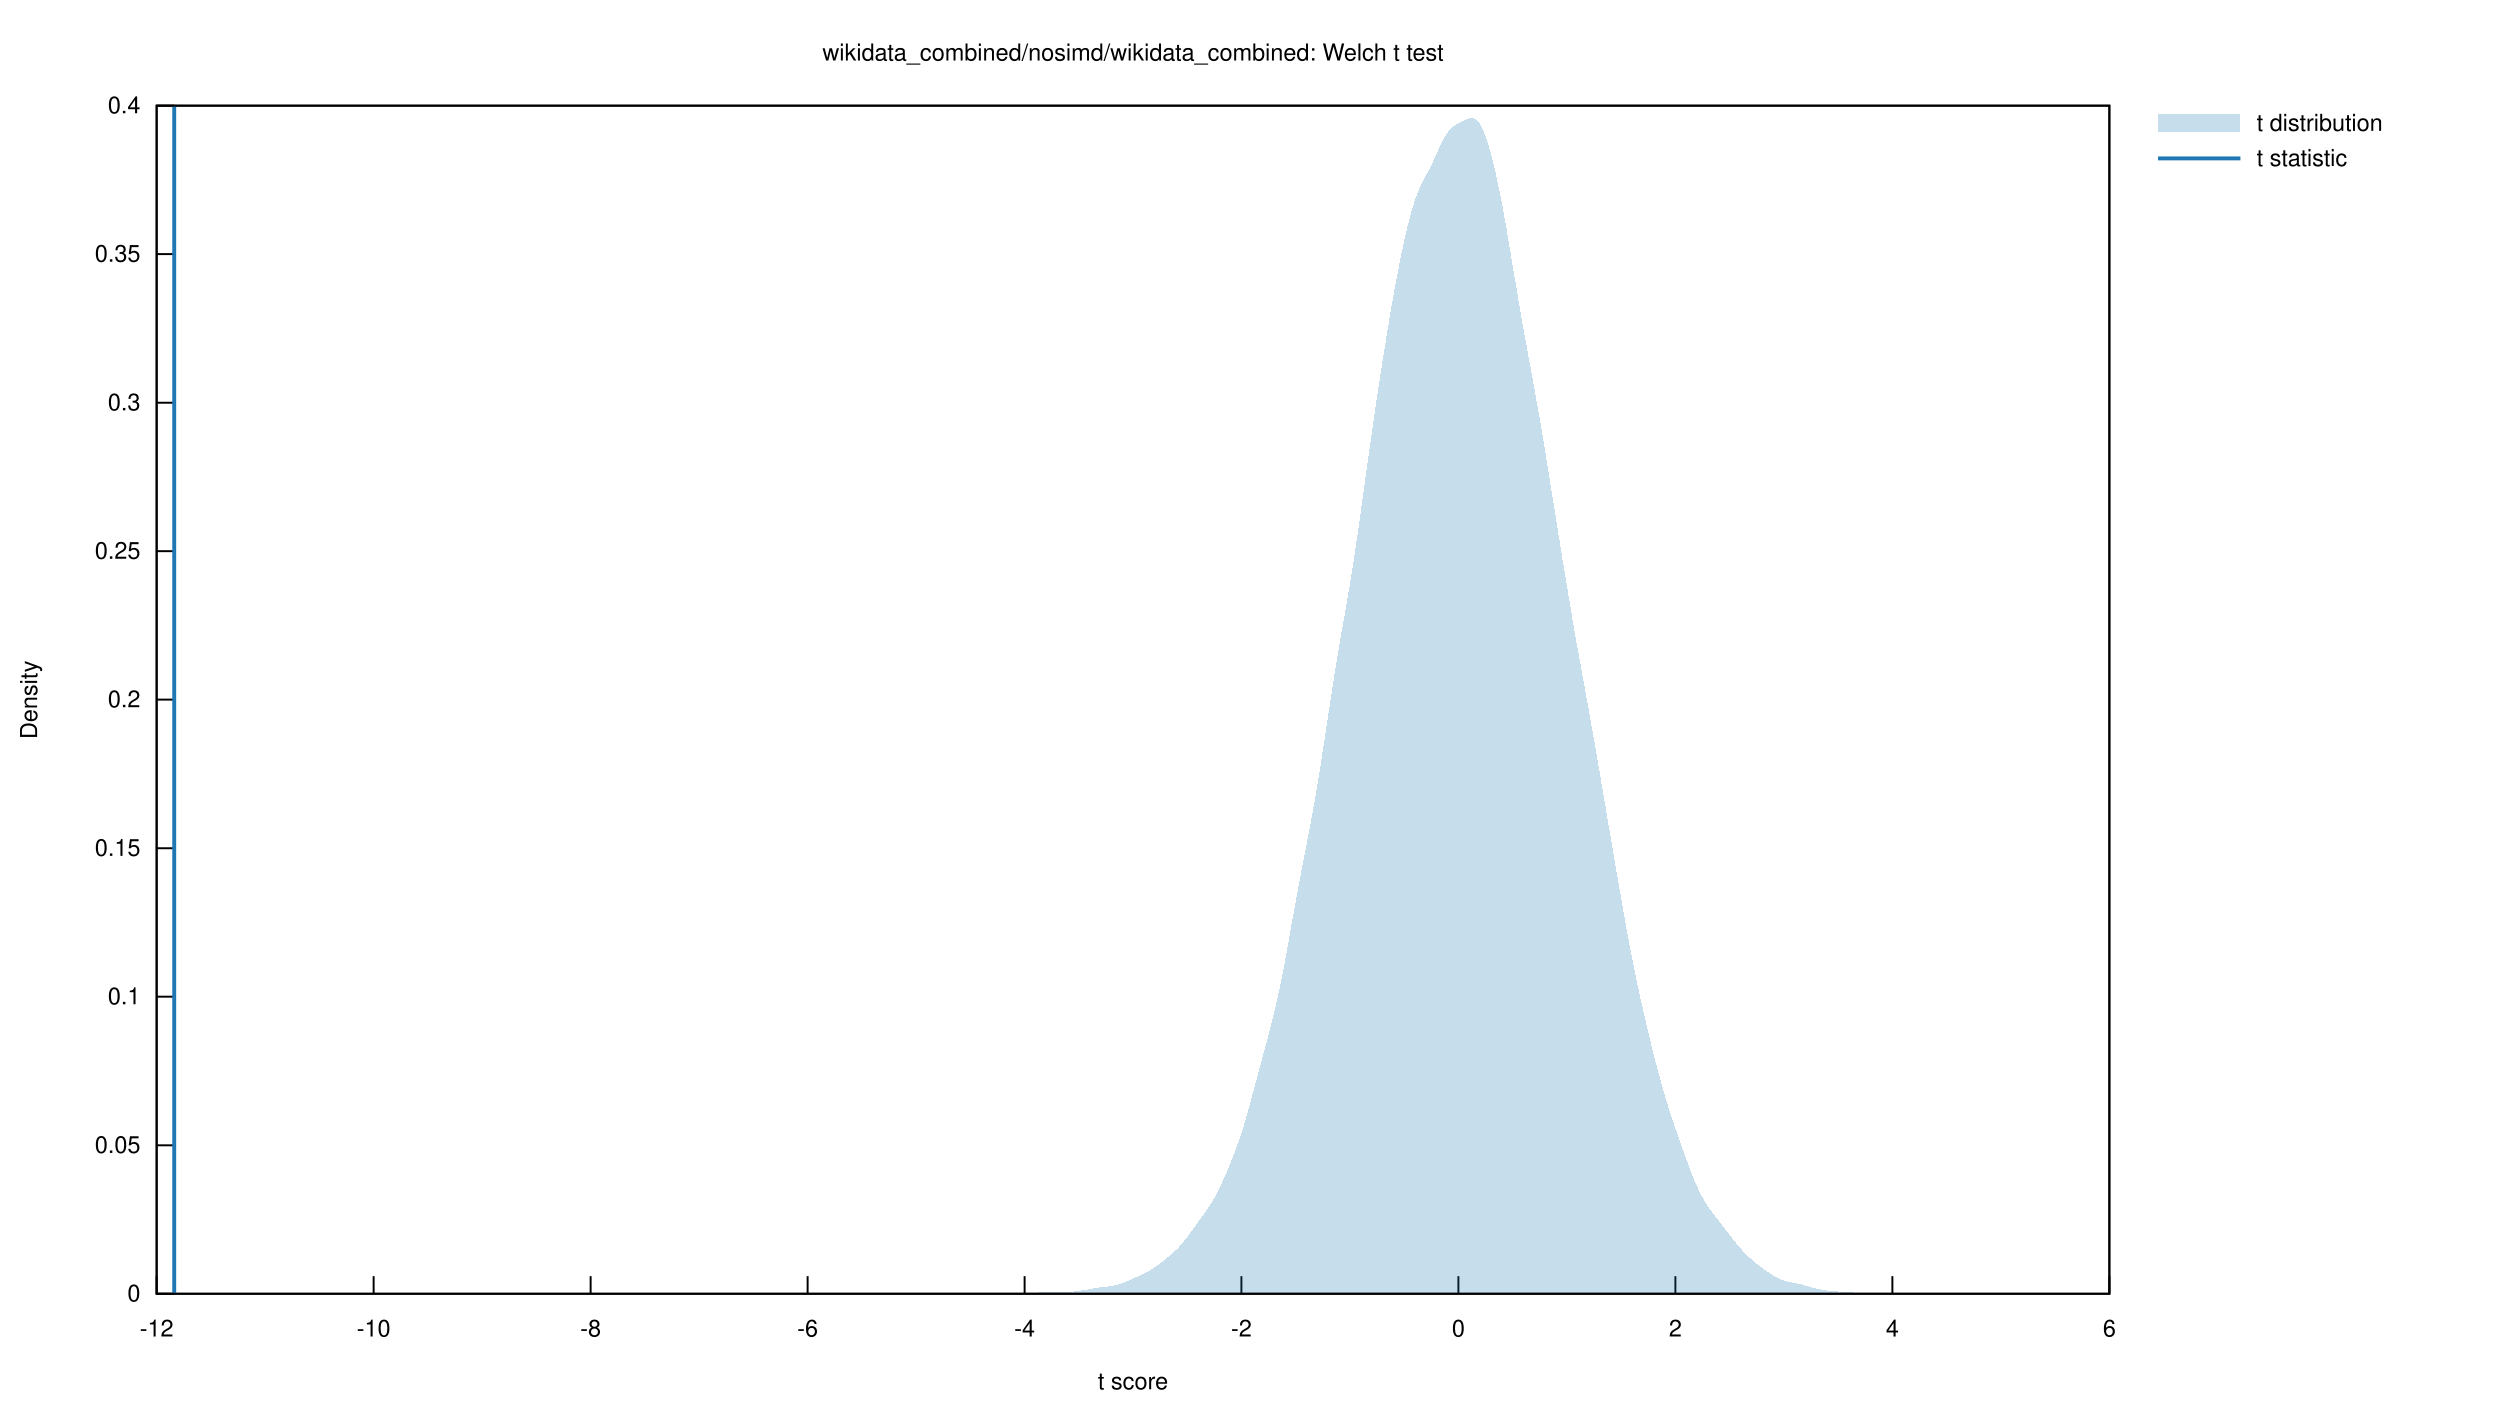
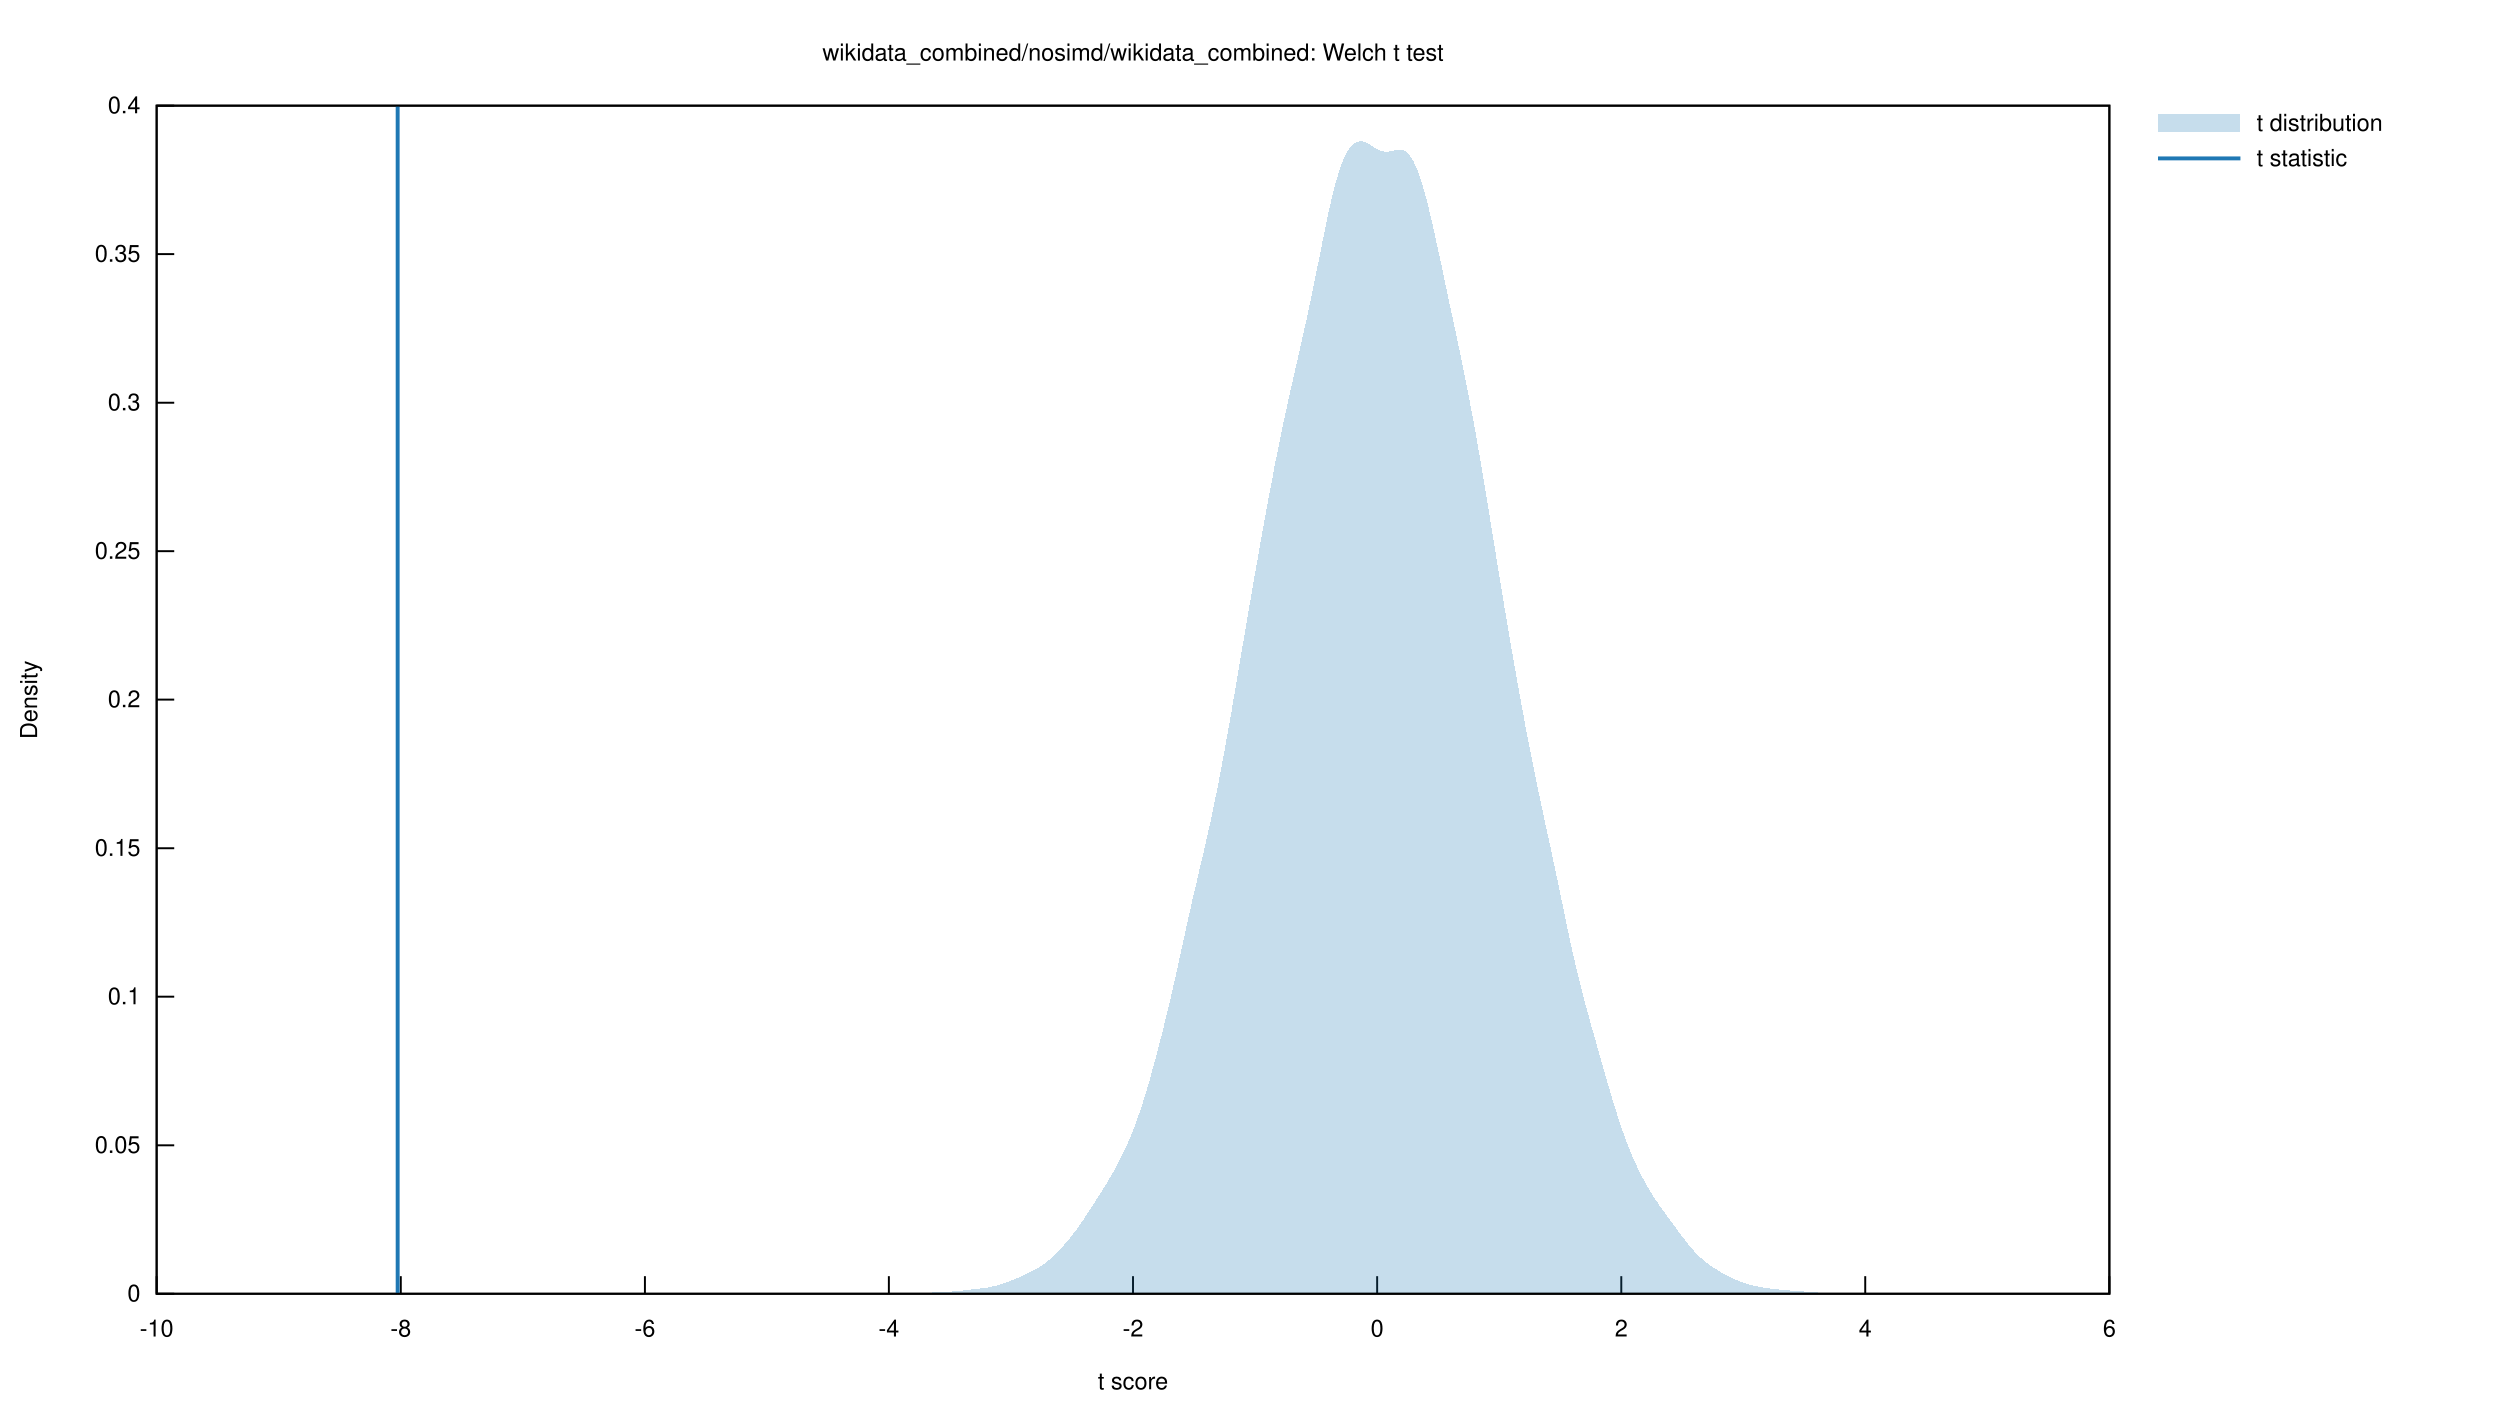
<svg xmlns="http://www.w3.org/2000/svg" xmlns:xlink="http://www.w3.org/1999/xlink" viewBox="0 0 1280 720">
  <g id="gnuplot_canvas">
    <rect x="0" y="0" width="1280" height="720" fill="none" />
    <defs>
      <circle id="gpDot" r="0.5" stroke-width="0.5" stroke="currentColor" />
      <path id="gpPt0" stroke-width="0.222" stroke="currentColor" d="M-1,0 h2 M0,-1 v2" />
      <path id="gpPt1" stroke-width="0.222" stroke="currentColor" d="M-1,-1 L1,1 M1,-1 L-1,1" />
      <path id="gpPt2" stroke-width="0.222" stroke="currentColor" d="M-1,0 L1,0 M0,-1 L0,1 M-1,-1 L1,1 M-1,1 L1,-1" />
      <rect id="gpPt3" stroke-width="0.222" stroke="currentColor" x="-1" y="-1" width="2" height="2" />
      <rect id="gpPt4" stroke-width="0.222" stroke="currentColor" fill="currentColor" x="-1" y="-1" width="2" height="2" />
      <circle id="gpPt5" stroke-width="0.222" stroke="currentColor" cx="0" cy="0" r="1" />
      <use xlink:href="#gpPt5" id="gpPt6" fill="currentColor" stroke="none" />
      <path id="gpPt7" stroke-width="0.222" stroke="currentColor" d="M0,-1.33 L-1.33,0.67 L1.33,0.67 z" />
      <use xlink:href="#gpPt7" id="gpPt8" fill="currentColor" stroke="none" />
      <use xlink:href="#gpPt7" id="gpPt9" stroke="currentColor" transform="rotate(180)" />
      <use xlink:href="#gpPt9" id="gpPt10" fill="currentColor" stroke="none" />
      <use xlink:href="#gpPt3" id="gpPt11" stroke="currentColor" transform="rotate(45)" />
      <use xlink:href="#gpPt11" id="gpPt12" fill="currentColor" stroke="none" />
      <path id="gpPt13" stroke-width="0.222" stroke="currentColor" d="M0,1.330 L1.265,0.411 L0.782,-1.067 L-0.782,-1.076 L-1.265,0.411 z" />
      <use xlink:href="#gpPt13" id="gpPt14" fill="currentColor" stroke="none" />
      <filter id="textbox" filterUnits="objectBoundingBox" x="0" y="0" height="1" width="1">
        <feFlood flood-color="white" flood-opacity="1" result="bgnd" />
        <feComposite in="SourceGraphic" in2="bgnd" operator="atop" />
      </filter>
      <filter id="greybox" filterUnits="objectBoundingBox" x="0" y="0" height="1" width="1">
        <feFlood flood-color="lightgrey" flood-opacity="1" result="grey" />
        <feComposite in="SourceGraphic" in2="grey" operator="atop" />
      </filter>
    </defs>
    <g fill="none" color="white" stroke="currentColor" stroke-width="1.00" stroke-linecap="butt" stroke-linejoin="miter">
</g>
    <g fill="none" color="black" stroke="currentColor" stroke-width="1.00" stroke-linecap="butt" stroke-linejoin="miter">
      <path stroke="black" d="M80.2,662.4 L89.2,662.4  " />
      <g transform="translate(71.9,666.3)" stroke="none" fill="black" font-family="Helvetica" font-size="12.00" text-anchor="end">
        <text>
          <tspan font-family="Helvetica"> 0</tspan>
        </text>
      </g>
    </g>
    <g fill="none" color="black" stroke="currentColor" stroke-width="1.00" stroke-linecap="butt" stroke-linejoin="miter">
      <path stroke="black" d="M80.2,586.4 L89.2,586.4  " />
      <g transform="translate(71.9,590.3)" stroke="none" fill="black" font-family="Helvetica" font-size="12.00" text-anchor="end">
        <text>
          <tspan font-family="Helvetica"> 0.05</tspan>
        </text>
      </g>
    </g>
    <g fill="none" color="black" stroke="currentColor" stroke-width="1.00" stroke-linecap="butt" stroke-linejoin="miter">
      <path stroke="black" d="M80.2,510.3 L89.2,510.3  " />
      <g transform="translate(71.9,514.2)" stroke="none" fill="black" font-family="Helvetica" font-size="12.00" text-anchor="end">
        <text>
          <tspan font-family="Helvetica"> 0.1</tspan>
        </text>
      </g>
    </g>
    <g fill="none" color="black" stroke="currentColor" stroke-width="1.00" stroke-linecap="butt" stroke-linejoin="miter">
      <path stroke="black" d="M80.2,434.3 L89.2,434.3  " />
      <g transform="translate(71.9,438.2)" stroke="none" fill="black" font-family="Helvetica" font-size="12.00" text-anchor="end">
        <text>
          <tspan font-family="Helvetica"> 0.15</tspan>
        </text>
      </g>
    </g>
    <g fill="none" color="black" stroke="currentColor" stroke-width="1.00" stroke-linecap="butt" stroke-linejoin="miter">
      <path stroke="black" d="M80.2,358.2 L89.2,358.2  " />
      <g transform="translate(71.9,362.1)" stroke="none" fill="black" font-family="Helvetica" font-size="12.00" text-anchor="end">
        <text>
          <tspan font-family="Helvetica"> 0.2</tspan>
        </text>
      </g>
    </g>
    <g fill="none" color="black" stroke="currentColor" stroke-width="1.00" stroke-linecap="butt" stroke-linejoin="miter">
      <path stroke="black" d="M80.2,282.2 L89.2,282.2  " />
      <g transform="translate(71.9,286.1)" stroke="none" fill="black" font-family="Helvetica" font-size="12.00" text-anchor="end">
        <text>
          <tspan font-family="Helvetica"> 0.25</tspan>
        </text>
      </g>
    </g>
    <g fill="none" color="black" stroke="currentColor" stroke-width="1.00" stroke-linecap="butt" stroke-linejoin="miter">
      <path stroke="black" d="M80.2,206.2 L89.2,206.2  " />
      <g transform="translate(71.9,210.1)" stroke="none" fill="black" font-family="Helvetica" font-size="12.00" text-anchor="end">
        <text>
          <tspan font-family="Helvetica"> 0.3</tspan>
        </text>
      </g>
    </g>
    <g fill="none" color="black" stroke="currentColor" stroke-width="1.00" stroke-linecap="butt" stroke-linejoin="miter">
      <path stroke="black" d="M80.2,130.1 L89.2,130.1  " />
      <g transform="translate(71.9,134.0)" stroke="none" fill="black" font-family="Helvetica" font-size="12.00" text-anchor="end">
        <text>
          <tspan font-family="Helvetica"> 0.35</tspan>
        </text>
      </g>
    </g>
    <g fill="none" color="black" stroke="currentColor" stroke-width="1.00" stroke-linecap="butt" stroke-linejoin="miter">
      <path stroke="black" d="M80.2,54.1 L89.2,54.1  " />
      <g transform="translate(71.9,58.0)" stroke="none" fill="black" font-family="Helvetica" font-size="12.00" text-anchor="end">
        <text>
          <tspan font-family="Helvetica"> 0.4</tspan>
        </text>
      </g>
    </g>
    <g fill="none" color="black" stroke="currentColor" stroke-width="1.00" stroke-linecap="butt" stroke-linejoin="miter">
      <path stroke="black" d="M80.2,662.4 L80.2,653.4  " />
      <g transform="translate(80.2,684.3)" stroke="none" fill="black" font-family="Helvetica" font-size="12.00" text-anchor="middle">
        <text>
-           <tspan font-family="Helvetica">-12</tspan>
-         </text>
-       </g>
-     </g>
-     <g fill="none" color="black" stroke="currentColor" stroke-width="1.00" stroke-linecap="butt" stroke-linejoin="miter">
-       <path stroke="black" d="M191.3,662.4 L191.3,653.4  " />
-       <g transform="translate(191.3,684.3)" stroke="none" fill="black" font-family="Helvetica" font-size="12.00" text-anchor="middle">
-         <text>
          <tspan font-family="Helvetica">-10</tspan>
        </text>
      </g>
    </g>
    <g fill="none" color="black" stroke="currentColor" stroke-width="1.00" stroke-linecap="butt" stroke-linejoin="miter">
-       <path stroke="black" d="M302.4,662.4 L302.4,653.4  " />
-       <g transform="translate(302.4,684.3)" stroke="none" fill="black" font-family="Helvetica" font-size="12.00" text-anchor="middle">
+       <path stroke="black" d="M205.2,662.4 L205.2,653.4  " />
+       <g transform="translate(205.2,684.3)" stroke="none" fill="black" font-family="Helvetica" font-size="12.00" text-anchor="middle">
        <text>
          <tspan font-family="Helvetica">-8</tspan>
        </text>
      </g>
    </g>
    <g fill="none" color="black" stroke="currentColor" stroke-width="1.00" stroke-linecap="butt" stroke-linejoin="miter">
-       <path stroke="black" d="M413.5,662.4 L413.5,653.4  " />
-       <g transform="translate(413.5,684.3)" stroke="none" fill="black" font-family="Helvetica" font-size="12.00" text-anchor="middle">
+       <path stroke="black" d="M330.2,662.4 L330.2,653.4  " />
+       <g transform="translate(330.2,684.3)" stroke="none" fill="black" font-family="Helvetica" font-size="12.00" text-anchor="middle">
        <text>
          <tspan font-family="Helvetica">-6</tspan>
        </text>
      </g>
    </g>
    <g fill="none" color="black" stroke="currentColor" stroke-width="1.00" stroke-linecap="butt" stroke-linejoin="miter">
-       <path stroke="black" d="M524.6,662.4 L524.6,653.4  " />
-       <g transform="translate(524.6,684.3)" stroke="none" fill="black" font-family="Helvetica" font-size="12.00" text-anchor="middle">
+       <path stroke="black" d="M455.1,662.4 L455.1,653.4  " />
+       <g transform="translate(455.1,684.3)" stroke="none" fill="black" font-family="Helvetica" font-size="12.00" text-anchor="middle">
        <text>
          <tspan font-family="Helvetica">-4</tspan>
        </text>
      </g>
    </g>
    <g fill="none" color="black" stroke="currentColor" stroke-width="1.00" stroke-linecap="butt" stroke-linejoin="miter">
-       <path stroke="black" d="M635.6,662.4 L635.6,653.4  " />
-       <g transform="translate(635.6,684.3)" stroke="none" fill="black" font-family="Helvetica" font-size="12.00" text-anchor="middle">
+       <path stroke="black" d="M580.1,662.4 L580.1,653.4  " />
+       <g transform="translate(580.1,684.3)" stroke="none" fill="black" font-family="Helvetica" font-size="12.00" text-anchor="middle">
        <text>
          <tspan font-family="Helvetica">-2</tspan>
        </text>
      </g>
    </g>
    <g fill="none" color="black" stroke="currentColor" stroke-width="1.00" stroke-linecap="butt" stroke-linejoin="miter">
-       <path stroke="black" d="M746.7,662.4 L746.7,653.4  " />
-       <g transform="translate(746.7,684.3)" stroke="none" fill="black" font-family="Helvetica" font-size="12.00" text-anchor="middle">
+       <path stroke="black" d="M705.1,662.4 L705.1,653.4  " />
+       <g transform="translate(705.1,684.3)" stroke="none" fill="black" font-family="Helvetica" font-size="12.00" text-anchor="middle">
        <text>
          <tspan font-family="Helvetica"> 0</tspan>
        </text>
      </g>
    </g>
    <g fill="none" color="black" stroke="currentColor" stroke-width="1.00" stroke-linecap="butt" stroke-linejoin="miter">
-       <path stroke="black" d="M857.8,662.4 L857.8,653.4  " />
-       <g transform="translate(857.8,684.3)" stroke="none" fill="black" font-family="Helvetica" font-size="12.00" text-anchor="middle">
+       <path stroke="black" d="M830.1,662.4 L830.1,653.4  " />
+       <g transform="translate(830.1,684.3)" stroke="none" fill="black" font-family="Helvetica" font-size="12.00" text-anchor="middle">
        <text>
          <tspan font-family="Helvetica"> 2</tspan>
        </text>
      </g>
    </g>
    <g fill="none" color="black" stroke="currentColor" stroke-width="1.00" stroke-linecap="butt" stroke-linejoin="miter">
-       <path stroke="black" d="M968.9,662.4 L968.9,653.4  " />
-       <g transform="translate(968.9,684.3)" stroke="none" fill="black" font-family="Helvetica" font-size="12.00" text-anchor="middle">
+       <path stroke="black" d="M955.0,662.4 L955.0,653.4  " />
+       <g transform="translate(955.0,684.3)" stroke="none" fill="black" font-family="Helvetica" font-size="12.00" text-anchor="middle">
        <text>
          <tspan font-family="Helvetica"> 4</tspan>
        </text>
      </g>
    </g>
    <g fill="none" color="black" stroke="currentColor" stroke-width="1.00" stroke-linecap="butt" stroke-linejoin="miter">
      <path stroke="black" d="M1080.0,662.4 L1080.0,653.4  " />
      <g transform="translate(1080.0,684.3)" stroke="none" fill="black" font-family="Helvetica" font-size="12.00" text-anchor="middle">
        <text>
          <tspan font-family="Helvetica"> 6</tspan>
        </text>
      </g>
    </g>
    <g fill="none" color="black" stroke="currentColor" stroke-width="1.00" stroke-linecap="butt" stroke-linejoin="miter">
</g>
    <g fill="none" color="black" stroke="currentColor" stroke-width="1.00" stroke-linecap="butt" stroke-linejoin="miter">
      <path stroke="black" d="M80.2,54.1 L80.2,662.4 L1080.0,662.4 L1080.0,54.1 L80.2,54.1 Z  " />
    </g>
    <g fill="none" color="black" stroke="currentColor" stroke-width="1.00" stroke-linecap="butt" stroke-linejoin="miter">
      <g transform="translate(19.0,358.3) rotate(270)" stroke="none" fill="black" font-family="Helvetica" font-size="12.00" text-anchor="middle">
        <text>
          <tspan font-family="Helvetica">Density</tspan>
        </text>
      </g>
    </g>
    <g fill="none" color="black" stroke="currentColor" stroke-width="1.00" stroke-linecap="butt" stroke-linejoin="miter">
      <g transform="translate(580.1,711.3)" stroke="none" fill="black" font-family="Helvetica" font-size="12.00" text-anchor="middle">
        <text>
          <tspan font-family="Helvetica">t score</tspan>
        </text>
      </g>
    </g>
    <g fill="none" color="black" stroke="currentColor" stroke-width="1.00" stroke-linecap="butt" stroke-linejoin="miter">
      <g transform="translate(580.1,31.0)" stroke="none" fill="black" font-family="Helvetica" font-size="12.00" text-anchor="middle">
        <text>
          <tspan font-family="Helvetica">wikidata_combined/nosimd/wikidata_combined: Welch t test</tspan>
        </text>
      </g>
    </g>
    <g fill="none" color="black" stroke="currentColor" stroke-width="1.00" stroke-linecap="butt" stroke-linejoin="miter">
</g>
    <g id="gnuplot_plot_1">
      <g fill="none" color="black" stroke="currentColor" stroke-width="1.00" stroke-linecap="butt" stroke-linejoin="miter">
        <g transform="translate(1155.4,67.0)" stroke="none" fill="black" font-family="Helvetica" font-size="12.00" text-anchor="start">
          <text>
            <tspan font-family="Helvetica">t distribution</tspan>
          </text>
        </g>
      </g>
      <g fill="none" color="black" stroke="currentColor" stroke-width="1.00" stroke-linecap="butt" stroke-linejoin="miter">
        <g stroke="none" shape-rendering="crispEdges">
          <polygon fill="rgb( 31, 120, 180)" fill-opacity="0.25" points="1104.9,67.6 1147.1,67.6 1147.1,58.6 1104.9,58.6 " />
-           <polygon fill="rgb( 31, 120, 180)" fill-opacity="0.25" points="493.0,662.4 494.1,662.4 495.2,662.4 496.2,662.4 497.3,662.4 498.3,662.4 499.4,662.4 500.4,662.4 501.5,662.4 502.6,662.4 503.6,662.4 504.7,662.4 505.7,662.4 506.8,662.4 507.9,662.3 508.9,662.3 510.0,662.3 511.0,662.3 512.1,662.3 513.1,662.3 514.2,662.3 515.3,662.3 516.3,662.3 517.4,662.2 518.4,662.2 519.5,662.2 520.5,662.2 521.6,662.2 522.7,662.1 523.7,662.1 524.8,662.1 525.8,662.0 526.9,662.0 528.0,661.9 529.0,661.9 530.1,661.8 531.1,661.8 532.2,661.7 533.2,661.7 534.3,661.7 535.4,661.6 536.4,661.6 537.5,661.6 538.5,661.6 539.6,661.5 540.6,661.5 541.7,661.5 542.8,661.5 543.8,661.5 544.9,661.5 545.9,661.5 547.0,661.5 548.1,661.4 549.1,661.3 550.2,661.2 551.2,661.1 552.3,661.0 553.3,660.8 554.4,660.6 555.5,660.5 556.5,660.3 557.6,660.1 558.6,659.9 559.7,659.7 560.7,659.5 561.8,659.3 562.9,659.2 563.9,659.0 565.0,658.9 566.0,658.8 567.1,658.7 568.2,658.5 569.2,658.4 570.3,658.2 571.3,658.0 572.4,657.7 573.4,657.4 574.5,657.0 575.6,656.6 576.6,656.2 577.7,655.7 578.7,655.2 579.8,654.7 580.8,654.3 581.9,653.8 583.0,653.3 584.0,652.8 585.1,652.4 586.1,651.9 587.2,651.3 588.3,650.7 589.3,650.1 590.4,649.4 591.4,648.7 592.5,648.0 593.5,647.2 594.6,646.4 595.7,645.5 596.7,644.7 597.8,643.8 598.8,643.0 599.9,642.1 600.9,641.1 602.0,640.1 603.1,639.1 604.1,637.9 605.2,636.7 606.2,635.4 607.3,634.1 608.4,632.7 609.4,631.2 610.5,629.8 611.5,628.3 612.6,626.8 613.6,625.4 614.7,623.9 615.8,622.5 616.8,621.0 617.9,619.5 618.9,618.0 620.0,616.3 621.0,614.6 622.1,612.7 623.2,610.7 624.2,608.6 625.3,606.4 626.3,604.0 627.4,601.6 628.5,599.2 629.5,596.6 630.6,594.0 631.6,591.3 632.7,588.5 633.7,585.6 634.8,582.6 635.9,579.4 636.9,576.0 638.0,572.4 639.0,568.7 640.1,564.8 641.1,560.9 642.2,556.9 643.3,552.9 644.3,548.9 645.4,545.0 646.4,541.1 647.5,537.2 648.6,533.3 649.6,529.4 650.7,525.3 651.7,521.1 652.8,516.8 653.8,512.2 654.9,507.3 656.0,502.2 657.0,496.8 658.1,491.2 659.1,485.4 660.2,479.5 661.2,473.6 662.3,467.6 663.4,461.8 664.4,456.0 665.5,450.3 666.5,444.8 667.6,439.3 668.7,433.9 669.7,428.4 670.8,422.9 671.8,417.2 672.9,411.3 673.9,405.2 675.0,398.8 676.1,392.2 677.1,385.4 678.2,378.5 679.2,371.5 680.3,364.4 681.4,357.4 682.4,350.6 683.5,343.9 684.5,337.4 685.6,331.1 686.6,325.0 687.7,318.9 688.8,312.9 689.8,306.9 690.9,300.6 691.9,294.2 693.0,287.5 694.0,280.6 695.1,273.4 696.2,266.0 697.2,258.4 698.3,250.7 699.3,243.1 700.4,235.4 701.5,227.9 702.5,220.4 703.6,213.1 704.6,206.0 705.7,199.0 706.7,192.1 707.8,185.3 708.9,178.6 709.9,172.1 711.0,165.7 712.0,159.4 713.1,153.3 714.1,147.4 715.2,141.7 716.3,136.2 717.3,130.9 718.4,125.9 719.4,121.1 720.5,116.5 721.6,112.3 722.6,108.4 723.7,104.8 724.7,101.6 725.8,98.8 726.8,96.3 727.9,94.0 729.0,92.0 730.0,90.0 731.1,88.0 732.1,86.0 733.2,83.8 734.2,81.6 735.3,79.2 736.4,76.8 737.4,74.5 738.5,72.3 739.5,70.3 740.6,68.6 741.7,67.1 742.7,65.9 743.8,64.9 744.8,64.2 745.9,63.5 746.9,62.9 748.0,62.4 749.1,61.9 750.1,61.4 751.2,60.9 752.2,60.6 753.3,60.5 754.3,60.6 755.4,61.1 756.5,61.9 757.5,63.2 758.6,65.0 759.6,67.2 760.7,70.0 761.8,73.1 762.8,76.7 763.9,80.6 764.9,84.9 766.0,89.6 767.0,94.5 768.1,99.7 769.2,105.2 770.2,110.9 771.3,116.8 772.3,123.0 773.4,129.3 774.4,135.6 775.5,142.0 776.6,148.4 777.6,154.7 778.7,160.9 779.7,166.9 780.8,172.8 781.9,178.6 782.9,184.4 784.0,190.1 785.0,195.8 786.1,201.6 787.1,207.5 788.2,213.6 789.3,219.8 790.3,226.2 791.4,232.7 792.4,239.2 793.5,245.8 794.5,252.4 795.6,259.0 796.7,265.6 797.7,272.2 798.8,278.7 799.8,285.3 800.9,291.7 802.0,298.2 803.0,304.6 804.1,310.9 805.1,317.1 806.2,323.2 807.2,329.2 808.3,335.1 809.4,341.0 810.4,346.8 811.5,352.6 812.5,358.4 813.6,364.2 814.6,370.2 815.7,376.2 816.8,382.3 817.8,388.4 818.9,394.6 819.9,400.8 821.0,407.1 822.1,413.3 823.1,419.6 824.2,425.8 825.2,432.0 826.3,438.2 827.3,444.4 828.4,450.5 829.5,456.7 830.5,462.7 831.6,468.7 832.6,474.6 833.7,480.4 834.7,486.0 835.8,491.5 836.9,496.7 837.9,501.9 839.0,506.8 840.0,511.7 841.1,516.4 842.2,521.0 843.2,525.5 844.3,529.9 845.3,534.3 846.4,538.6 847.4,542.8 848.5,546.9 849.6,550.9 850.6,554.7 851.7,558.4 852.7,562.0 853.8,565.5 854.8,568.8 855.9,572.0 857.0,575.2 858.0,578.3 859.1,581.3 860.1,584.4 861.2,587.4 862.3,590.4 863.3,593.3 864.4,596.2 865.4,599.1 866.5,601.8 867.5,604.4 868.6,606.9 869.7,609.2 870.7,611.3 871.8,613.3 872.8,615.1 873.9,616.8 874.9,618.4 876.0,619.8 877.1,621.2 878.1,622.6 879.2,624.0 880.2,625.3 881.3,626.7 882.4,628.1 883.4,629.5 884.5,630.8 885.5,632.2 886.6,633.6 887.6,635.0 888.7,636.3 889.8,637.6 890.8,638.8 891.9,640.0 892.9,641.1 894.0,642.2 895.0,643.2 896.1,644.2 897.2,645.1 898.2,646.0 899.3,646.9 900.3,647.7 901.4,648.6 902.5,649.4 903.5,650.2 904.6,650.9 905.6,651.6 906.7,652.3 907.7,653.0 908.8,653.6 909.9,654.1 910.9,654.6 912.0,655.1 913.0,655.5 914.1,655.8 915.1,656.1 916.2,656.4 917.3,656.6 918.3,656.8 919.4,657.0 920.4,657.3 921.5,657.5 922.6,657.7 923.6,658.0 924.7,658.3 925.7,658.6 926.8,658.9 927.8,659.2 928.9,659.5 930.0,659.8 931.0,660.0 932.1,660.2 933.1,660.4 934.2,660.6 935.2,660.7 936.3,660.8 937.4,660.9 938.4,661.0 939.5,661.1 940.5,661.2 941.6,661.3 942.7,661.4 943.7,661.4 944.8,661.5 945.8,661.6 946.9,661.6 947.9,661.7 949.0,661.8 950.1,661.8 951.1,661.9 952.2,661.9 953.2,661.9 954.3,661.9 955.3,662.0 956.4,662.0 957.5,662.0 958.5,662.0 959.6,662.0 960.6,662.0 961.7,662.0 962.8,662.0 963.8,662.0 964.9,662.1 965.9,662.1 967.0,662.1 968.0,662.1 969.1,662.2 970.2,662.2 971.2,662.2 972.3,662.2 973.3,662.2 974.4,662.2 975.4,662.2 976.5,662.2 977.6,662.2 978.6,662.2 979.7,662.2 980.7,662.2 981.8,662.2 982.9,662.2 983.9,662.2 985.0,662.2 986.0,662.2 987.1,662.2 988.1,662.2 989.2,662.2 990.3,662.3 991.3,662.3 992.4,662.3 993.4,662.3 994.5,662.3 995.5,662.3 996.6,662.3 997.7,662.3 998.7,662.3 999.8,662.3 1000.8,662.3 1001.9,662.3 1003.0,662.3 1004.0,662.3 1005.1,662.3 1006.1,662.3 1007.2,662.4 1008.2,662.4 1009.3,662.4 1010.4,662.4 1011.4,662.4 1012.5,662.4 1013.5,662.4 1014.6,662.4 1015.6,662.4 1016.7,662.4 1017.8,662.4 1018.8,662.4 1019.9,662.4 1020.9,662.4 1020.9,662.4 1019.9,662.4 1018.8,662.4 1017.8,662.4 1016.7,662.4 1015.6,662.4 1014.6,662.4 1013.5,662.4 1012.5,662.4 1011.4,662.4 1010.4,662.4 1009.3,662.4 1008.2,662.4 1007.2,662.4 1006.1,662.4 1005.1,662.4 1004.0,662.4 1003.0,662.4 1001.9,662.4 1000.8,662.4 999.8,662.4 998.7,662.4 997.7,662.4 996.6,662.4 995.5,662.4 994.5,662.4 993.4,662.4 992.4,662.4 991.3,662.4 990.3,662.4 989.2,662.4 988.1,662.4 987.1,662.4 986.0,662.4 985.0,662.4 983.9,662.4 982.9,662.4 981.8,662.4 980.7,662.4 979.7,662.4 978.6,662.4 977.6,662.4 976.5,662.4 975.4,662.4 974.4,662.4 973.3,662.4 972.3,662.4 971.2,662.4 970.2,662.4 969.1,662.4 968.0,662.4 967.0,662.4 965.9,662.4 964.9,662.4 963.8,662.4 962.8,662.4 961.7,662.4 960.6,662.4 959.6,662.4 958.5,662.4 957.5,662.4 956.4,662.4 955.3,662.4 954.3,662.4 953.2,662.4 952.2,662.4 951.1,662.4 950.1,662.4 949.0,662.4 947.9,662.4 946.9,662.4 945.8,662.4 944.8,662.4 943.7,662.4 942.7,662.4 941.6,662.4 940.5,662.4 939.5,662.4 938.4,662.4 937.4,662.4 936.3,662.4 935.2,662.4 934.2,662.4 933.1,662.4 932.1,662.4 931.0,662.4 930.0,662.4 928.9,662.4 927.8,662.4 926.8,662.4 925.7,662.4 924.7,662.4 923.6,662.4 922.6,662.4 921.5,662.4 920.4,662.4 919.4,662.4 918.3,662.4 917.3,662.4 916.2,662.4 915.1,662.4 914.1,662.4 913.0,662.4 912.0,662.4 910.9,662.4 909.9,662.4 908.8,662.4 907.7,662.4 906.7,662.4 905.6,662.4 904.6,662.4 903.5,662.4 902.5,662.4 901.4,662.4 900.3,662.4 899.3,662.4 898.2,662.4 897.2,662.4 896.1,662.4 895.0,662.4 894.0,662.4 892.9,662.4 891.9,662.4 890.8,662.4 889.8,662.4 888.7,662.4 887.6,662.4 886.6,662.4 885.5,662.4 884.5,662.4 883.4,662.4 882.4,662.4 881.3,662.4 880.2,662.4 879.2,662.4 878.1,662.4 877.1,662.4 876.0,662.4 874.9,662.4 873.9,662.4 872.8,662.4 871.8,662.4 870.7,662.4 869.7,662.4 868.6,662.4 867.5,662.4 866.5,662.4 865.4,662.4 864.4,662.4 863.3,662.4 862.3,662.4 861.2,662.4 860.1,662.4 859.1,662.4 858.0,662.4 857.0,662.4 855.9,662.4 854.8,662.4 853.8,662.4 852.7,662.4 851.7,662.4 850.6,662.4 849.6,662.4 848.5,662.4 847.4,662.4 846.4,662.4 845.3,662.4 844.3,662.4 843.2,662.4 842.2,662.4 841.1,662.4 840.0,662.4 839.0,662.4 837.9,662.4 836.9,662.4 835.8,662.4 834.7,662.4 833.7,662.4 832.6,662.4 831.6,662.4 830.5,662.4 829.5,662.4 828.4,662.4 827.3,662.4 826.3,662.4 825.2,662.4 824.2,662.4 823.1,662.4 822.1,662.4 821.0,662.4 819.9,662.4 818.9,662.4 817.8,662.4 816.8,662.4 815.7,662.4 814.6,662.4 813.6,662.4 812.5,662.4 811.5,662.4 810.4,662.4 809.4,662.4 808.3,662.4 807.2,662.4 806.2,662.4 805.1,662.4 804.1,662.4 803.0,662.4 802.0,662.4 800.9,662.4 799.8,662.4 798.8,662.4 797.7,662.4 796.7,662.4 795.6,662.4 794.5,662.4 793.5,662.4 792.4,662.4 791.4,662.4 790.3,662.4 789.3,662.4 788.2,662.4 787.1,662.4 786.1,662.4 785.0,662.4 784.0,662.4 782.9,662.4 781.9,662.4 780.8,662.4 779.7,662.4 778.7,662.4 777.6,662.4 776.6,662.4 775.5,662.4 774.4,662.4 773.4,662.4 772.3,662.4 771.3,662.4 770.2,662.4 769.2,662.4 768.1,662.4 767.0,662.4 766.0,662.4 764.9,662.4 763.9,662.4 762.8,662.4 761.8,662.4 760.7,662.4 759.6,662.4 758.6,662.4 757.5,662.4 756.5,662.4 755.4,662.4 754.3,662.4 753.3,662.4 752.2,662.4 751.2,662.4 750.1,662.4 749.1,662.4 748.0,662.4 746.9,662.4 745.9,662.4 744.8,662.4 743.8,662.4 742.7,662.4 741.7,662.4 740.6,662.4 739.5,662.4 738.5,662.4 737.4,662.4 736.4,662.4 735.3,662.4 734.2,662.4 733.2,662.4 732.1,662.4 731.1,662.4 730.0,662.4 729.0,662.4 727.9,662.4 726.8,662.4 725.8,662.4 724.7,662.4 723.7,662.4 722.6,662.4 721.6,662.4 720.5,662.4 719.4,662.4 718.4,662.4 717.3,662.4 716.3,662.4 715.2,662.4 714.1,662.4 713.1,662.4 712.0,662.4 711.0,662.4 709.9,662.4 708.9,662.4 707.8,662.4 706.7,662.4 705.7,662.4 704.6,662.4 703.6,662.4 702.5,662.4 701.5,662.4 700.4,662.4 699.3,662.4 698.3,662.4 697.2,662.4 696.2,662.4 695.1,662.4 694.0,662.4 693.0,662.4 691.9,662.4 690.9,662.4 689.8,662.4 688.8,662.4 687.7,662.4 686.6,662.4 685.6,662.4 684.5,662.4 683.5,662.4 682.4,662.4 681.4,662.4 680.3,662.4 679.2,662.4 678.2,662.4 677.1,662.4 676.1,662.4 675.0,662.4 673.9,662.4 672.9,662.4 671.8,662.4 670.8,662.4 669.7,662.4 668.7,662.4 667.6,662.4 666.5,662.4 665.5,662.4 664.4,662.4 663.4,662.4 662.3,662.4 661.2,662.4 660.2,662.4 659.1,662.4 658.1,662.4 657.0,662.4 656.0,662.4 654.9,662.4 653.8,662.4 652.8,662.4 651.7,662.4 650.7,662.4 649.6,662.4 648.6,662.4 647.5,662.4 646.4,662.4 645.4,662.4 644.3,662.4 643.3,662.4 642.2,662.4 641.1,662.4 640.1,662.4 639.0,662.4 638.0,662.4 636.9,662.4 635.9,662.4 634.8,662.4 633.7,662.4 632.7,662.4 631.6,662.4 630.6,662.4 629.5,662.4 628.5,662.4 627.4,662.4 626.3,662.4 625.3,662.4 624.2,662.4 623.2,662.4 622.1,662.4 621.0,662.4 620.0,662.4 618.9,662.4 617.9,662.4 616.8,662.4 615.8,662.4 614.7,662.4 613.6,662.4 612.6,662.4 611.5,662.4 610.5,662.4 609.4,662.4 608.4,662.4 607.3,662.4 606.2,662.4 605.2,662.4 604.1,662.4 603.1,662.4 602.0,662.4 600.9,662.4 599.9,662.4 598.8,662.4 597.8,662.4 596.7,662.4 595.7,662.4 594.6,662.4 593.5,662.4 592.5,662.4 591.4,662.4 590.4,662.4 589.3,662.4 588.3,662.4 587.2,662.4 586.1,662.4 585.1,662.4 584.0,662.4 583.0,662.4 581.9,662.4 580.8,662.4 579.8,662.4 578.7,662.4 577.7,662.4 576.6,662.4 575.6,662.4 574.5,662.4 573.4,662.4 572.4,662.4 571.3,662.4 570.3,662.4 569.2,662.4 568.2,662.4 567.1,662.4 566.0,662.4 565.0,662.4 563.9,662.4 562.9,662.4 561.8,662.4 560.7,662.4 559.7,662.4 558.6,662.4 557.6,662.4 556.5,662.4 555.5,662.4 554.4,662.4 553.3,662.4 552.3,662.4 551.2,662.4 550.2,662.4 549.1,662.4 548.1,662.4 547.0,662.4 545.9,662.4 544.9,662.4 543.8,662.4 542.8,662.4 541.7,662.4 540.6,662.4 539.6,662.4 538.5,662.4 537.5,662.4 536.4,662.4 535.4,662.4 534.3,662.4 533.2,662.4 532.2,662.4 531.1,662.4 530.1,662.4 529.0,662.4 528.0,662.4 526.9,662.4 525.8,662.4 524.8,662.4 523.7,662.4 522.7,662.4 521.6,662.4 520.5,662.4 519.5,662.4 518.4,662.4 517.4,662.4 516.3,662.4 515.3,662.4 514.2,662.4 513.1,662.4 512.1,662.4 511.0,662.4 510.0,662.4 508.9,662.4 507.9,662.4 506.8,662.4 505.7,662.4 504.7,662.4 503.6,662.4 502.6,662.4 501.5,662.4 500.4,662.4 499.4,662.4 498.3,662.4 497.3,662.4 496.2,662.4 495.2,662.4 494.1,662.4 493.0,662.4 " />
+           <polygon fill="rgb( 31, 120, 180)" fill-opacity="0.25" points="422.9,662.4 424.0,662.4 425.2,662.4 426.4,662.4 427.5,662.4 428.7,662.4 429.9,662.4 431.0,662.4 432.2,662.4 433.3,662.4 434.5,662.4 435.7,662.3 436.8,662.3 438.0,662.3 439.2,662.3 440.3,662.3 441.5,662.3 442.7,662.2 443.8,662.2 445.0,662.2 446.2,662.2 447.3,662.2 448.5,662.2 449.7,662.2 450.8,662.2 452.0,662.2 453.2,662.2 454.3,662.2 455.5,662.2 456.7,662.2 457.8,662.2 459.0,662.2 460.2,662.2 461.3,662.2 462.5,662.1 463.7,662.1 464.8,662.1 466.0,662.1 467.2,662.0 468.3,662.0 469.5,662.0 470.7,661.9 471.8,661.9 473.0,661.9 474.2,661.8 475.3,661.8 476.5,661.8 477.7,661.7 478.8,661.7 480.0,661.7 481.2,661.6 482.3,661.6 483.5,661.5 484.7,661.5 485.8,661.4 487.0,661.3 488.2,661.2 489.3,661.1 490.5,661.0 491.7,660.9 492.8,660.8 494.0,660.6 495.2,660.5 496.3,660.3 497.5,660.2 498.7,660.0 499.8,659.9 501.0,659.8 502.2,659.6 503.3,659.5 504.5,659.3 505.7,659.2 506.8,659.0 508.0,658.7 509.2,658.5 510.3,658.2 511.5,657.9 512.7,657.5 513.8,657.1 515.0,656.7 516.2,656.3 517.3,655.8 518.5,655.4 519.7,654.9 520.8,654.4 522.0,653.9 523.2,653.4 524.3,652.8 525.5,652.3 526.7,651.7 527.8,651.1 529.0,650.5 530.2,649.9 531.3,649.2 532.5,648.5 533.7,647.7 534.8,646.9 536.0,646.0 537.2,645.0 538.3,644.0 539.5,642.9 540.7,641.8 541.8,640.6 543.0,639.4 544.2,638.1 545.3,636.8 546.5,635.4 547.7,634.0 548.8,632.5 550.0,631.0 551.2,629.5 552.3,627.9 553.5,626.2 554.7,624.5 555.8,622.8 557.0,621.0 558.1,619.2 559.3,617.4 560.5,615.6 561.6,613.8 562.8,612.0 564.0,610.1 565.1,608.3 566.3,606.4 567.5,604.4 568.6,602.4 569.8,600.4 571.0,598.2 572.1,596.1 573.3,593.8 574.5,591.5 575.6,589.1 576.8,586.6 578.0,583.9 579.1,581.2 580.3,578.3 581.5,575.2 582.6,572.0 583.8,568.6 585.0,565.0 586.1,561.3 587.3,557.4 588.5,553.4 589.6,549.2 590.8,545.0 592.0,540.6 593.1,536.2 594.3,531.7 595.5,527.1 596.6,522.4 597.8,517.6 599.0,512.7 600.1,507.7 601.3,502.5 602.5,497.3 603.6,492.0 604.8,486.7 606.0,481.3 607.1,475.9 608.3,470.7 609.5,465.4 610.6,460.3 611.8,455.3 613.0,450.3 614.1,445.3 615.3,440.3 616.5,435.3 617.6,430.2 618.8,425.0 620.0,419.7 621.1,414.2 622.3,408.5 623.5,402.7 624.6,396.7 625.8,390.5 627.0,384.2 628.1,377.8 629.3,371.2 630.5,364.5 631.6,357.8 632.8,350.9 634.0,344.0 635.1,337.1 636.3,330.2 637.5,323.3 638.6,316.5 639.8,309.7 641.0,302.9 642.1,296.2 643.3,289.5 644.5,282.9 645.6,276.3 646.8,269.8 648.0,263.3 649.1,257.0 650.3,250.7 651.5,244.6 652.6,238.5 653.8,232.6 655.0,226.8 656.1,221.1 657.3,215.6 658.5,210.2 659.6,204.9 660.8,199.6 662.0,194.4 663.1,189.3 664.3,184.2 665.5,179.0 666.6,173.9 667.8,168.6 669.0,163.3 670.1,157.9 671.3,152.4 672.5,146.7 673.6,141.0 674.8,135.3 676.0,129.5 677.1,123.7 678.3,117.9 679.4,112.3 680.6,107.0 681.8,101.8 682.9,97.1 684.1,92.7 685.3,88.8 686.4,85.3 687.6,82.2 688.8,79.7 689.9,77.5 691.1,75.8 692.3,74.4 693.4,73.4 694.6,72.8 695.8,72.4 696.9,72.3 698.1,72.5 699.3,72.9 700.4,73.5 701.6,74.2 702.8,75.0 703.9,75.7 705.1,76.4 706.3,77.0 707.4,77.4 708.6,77.6 709.8,77.7 710.9,77.6 712.1,77.4 713.3,77.1 714.4,76.9 715.6,76.7 716.8,76.6 717.9,76.8 719.1,77.2 720.3,78.0 721.4,79.2 722.6,80.7 723.8,82.8 724.9,85.2 726.1,88.1 727.3,91.5 728.4,95.2 729.6,99.3 730.8,103.7 731.9,108.4 733.1,113.3 734.3,118.5 735.4,123.8 736.6,129.2 737.8,134.6 738.9,140.2 740.1,145.7 741.3,151.2 742.4,156.7 743.6,162.1 744.8,167.6 745.9,173.1 747.1,178.6 748.3,184.2 749.4,189.9 750.6,195.7 751.8,201.6 752.9,207.7 754.1,213.9 755.3,220.3 756.4,226.9 757.6,233.6 758.8,240.5 759.9,247.5 761.1,254.6 762.3,261.7 763.4,268.9 764.6,276.1 765.8,283.3 766.9,290.5 768.1,297.6 769.3,304.7 770.4,311.7 771.6,318.6 772.8,325.5 773.9,332.2 775.1,339.0 776.3,345.6 777.4,352.1 778.6,358.6 779.8,365.0 780.9,371.2 782.1,377.3 783.3,383.3 784.4,389.2 785.6,395.0 786.8,400.7 787.9,406.3 789.1,411.8 790.3,417.3 791.4,422.7 792.6,428.1 793.8,433.5 794.9,439.0 796.1,444.5 797.3,450.0 798.4,455.6 799.6,461.2 800.8,466.8 801.9,472.4 803.1,477.9 804.2,483.3 805.4,488.5 806.6,493.6 807.7,498.5 808.9,503.3 810.1,507.8 811.2,512.3 812.4,516.6 813.6,520.9 814.7,525.1 815.9,529.2 817.1,533.3 818.2,537.5 819.4,541.6 820.6,545.7 821.7,549.8 822.9,553.8 824.1,557.8 825.2,561.8 826.4,565.6 827.6,569.4 828.7,573.0 829.9,576.5 831.1,579.9 832.2,583.1 833.4,586.2 834.6,589.1 835.7,591.9 836.9,594.6 838.1,597.1 839.2,599.6 840.4,601.9 841.6,604.1 842.7,606.2 843.9,608.2 845.1,610.2 846.2,612.1 847.4,613.9 848.6,615.6 849.7,617.3 850.9,619.0 852.1,620.6 853.2,622.2 854.4,623.8 855.6,625.4 856.7,626.9 857.9,628.5 859.1,630.1 860.2,631.7 861.4,633.2 862.6,634.8 863.7,636.3 864.9,637.7 866.1,639.1 867.2,640.4 868.4,641.7 869.6,642.8 870.7,643.9 871.9,644.9 873.1,645.9 874.2,646.8 875.4,647.7 876.6,648.5 877.7,649.3 878.9,650.0 880.1,650.8 881.2,651.5 882.4,652.1 883.6,652.8 884.7,653.4 885.9,654.0 887.1,654.5 888.2,655.1 889.4,655.5 890.6,656.0 891.7,656.4 892.9,656.8 894.1,657.2 895.2,657.5 896.4,657.9 897.6,658.2 898.7,658.4 899.9,658.7 901.1,658.9 902.2,659.1 903.4,659.3 904.6,659.5 905.7,659.6 906.9,659.8 908.1,659.9 909.2,660.0 910.4,660.2 911.6,660.3 912.7,660.4 913.9,660.5 915.1,660.6 916.2,660.7 917.4,660.8 918.6,660.8 919.7,660.9 920.9,661.0 922.1,661.1 923.2,661.2 924.4,661.3 925.5,661.4 926.7,661.4 927.9,661.5 929.0,661.6 930.2,661.7 931.4,661.8 932.5,661.9 933.7,661.9 934.9,662.0 936.0,662.1 937.2,662.1 938.4,662.2 939.5,662.2 940.7,662.2 941.9,662.3 943.0,662.3 944.2,662.3 945.4,662.3 946.5,662.3 947.7,662.3 948.9,662.3 950.0,662.3 951.2,662.2 952.4,662.2 953.5,662.2 954.7,662.2 955.9,662.2 957.0,662.2 958.2,662.2 959.4,662.2 960.5,662.2 961.7,662.2 962.9,662.2 964.0,662.2 965.2,662.2 966.4,662.2 967.5,662.3 968.7,662.3 969.9,662.3 971.0,662.3 972.2,662.3 973.4,662.3 974.5,662.3 975.7,662.4 976.9,662.4 978.0,662.4 979.2,662.4 980.4,662.3 981.5,662.3 982.7,662.3 983.9,662.3 985.0,662.3 986.2,662.3 987.4,662.3 988.5,662.4 989.7,662.4 990.9,662.4 992.0,662.4 993.2,662.4 994.4,662.4 995.5,662.4 996.7,662.4 997.9,662.4 999.0,662.4 1000.2,662.4 1001.4,662.4 1002.5,662.4 1003.7,662.4 1004.9,662.4 1004.9,662.4 1003.7,662.4 1002.5,662.4 1001.4,662.4 1000.2,662.4 999.0,662.4 997.9,662.4 996.7,662.4 995.5,662.4 994.4,662.4 993.2,662.4 992.0,662.4 990.9,662.4 989.7,662.4 988.5,662.4 987.4,662.4 986.2,662.4 985.0,662.4 983.9,662.4 982.7,662.4 981.5,662.4 980.4,662.4 979.2,662.4 978.0,662.4 976.9,662.4 975.7,662.4 974.5,662.4 973.4,662.4 972.2,662.4 971.0,662.4 969.9,662.4 968.7,662.4 967.5,662.4 966.4,662.4 965.2,662.4 964.0,662.4 962.9,662.4 961.7,662.4 960.5,662.4 959.4,662.4 958.2,662.4 957.0,662.4 955.9,662.4 954.7,662.4 953.5,662.4 952.4,662.4 951.2,662.4 950.0,662.4 948.9,662.4 947.7,662.4 946.5,662.4 945.4,662.4 944.2,662.4 943.0,662.4 941.9,662.4 940.7,662.4 939.5,662.4 938.4,662.4 937.2,662.4 936.0,662.4 934.9,662.4 933.7,662.4 932.5,662.4 931.4,662.4 930.2,662.4 929.0,662.4 927.9,662.4 926.7,662.4 925.5,662.4 924.4,662.4 923.2,662.4 922.1,662.4 920.9,662.4 919.7,662.4 918.6,662.4 917.4,662.4 916.2,662.4 915.1,662.4 913.9,662.4 912.7,662.4 911.6,662.4 910.4,662.4 909.2,662.4 908.1,662.4 906.9,662.4 905.7,662.4 904.6,662.4 903.4,662.4 902.2,662.4 901.1,662.4 899.9,662.4 898.7,662.4 897.6,662.4 896.4,662.4 895.2,662.4 894.1,662.4 892.9,662.4 891.7,662.4 890.6,662.4 889.4,662.4 888.2,662.4 887.1,662.4 885.9,662.4 884.7,662.4 883.6,662.4 882.4,662.4 881.2,662.4 880.1,662.4 878.9,662.4 877.7,662.4 876.6,662.4 875.4,662.4 874.2,662.4 873.1,662.4 871.9,662.4 870.7,662.4 869.6,662.4 868.4,662.4 867.2,662.4 866.1,662.4 864.9,662.4 863.7,662.4 862.6,662.4 861.4,662.4 860.2,662.4 859.1,662.4 857.9,662.4 856.7,662.4 855.6,662.4 854.4,662.4 853.2,662.4 852.1,662.4 850.9,662.4 849.7,662.4 848.6,662.4 847.4,662.4 846.2,662.4 845.1,662.4 843.9,662.4 842.7,662.4 841.6,662.4 840.4,662.4 839.2,662.4 838.1,662.4 836.9,662.4 835.7,662.4 834.6,662.4 833.4,662.4 832.2,662.4 831.1,662.4 829.9,662.4 828.7,662.4 827.6,662.4 826.4,662.4 825.2,662.4 824.1,662.4 822.9,662.4 821.7,662.4 820.6,662.4 819.4,662.4 818.2,662.4 817.1,662.4 815.9,662.4 814.7,662.4 813.6,662.4 812.4,662.4 811.2,662.4 810.1,662.4 808.9,662.4 807.7,662.4 806.6,662.4 805.4,662.4 804.2,662.4 803.1,662.4 801.9,662.4 800.8,662.4 799.6,662.4 798.4,662.4 797.3,662.4 796.1,662.4 794.9,662.4 793.8,662.4 792.6,662.4 791.4,662.4 790.3,662.4 789.1,662.4 787.9,662.4 786.8,662.4 785.6,662.4 784.4,662.4 783.3,662.4 782.1,662.4 780.9,662.4 779.8,662.4 778.6,662.4 777.4,662.4 776.3,662.4 775.1,662.4 773.9,662.4 772.8,662.4 771.6,662.4 770.4,662.4 769.3,662.4 768.1,662.4 766.9,662.4 765.8,662.4 764.6,662.4 763.4,662.4 762.3,662.4 761.1,662.4 759.9,662.4 758.8,662.4 757.6,662.4 756.4,662.4 755.3,662.4 754.1,662.4 752.9,662.4 751.8,662.4 750.6,662.4 749.4,662.4 748.3,662.4 747.1,662.4 745.9,662.4 744.8,662.4 743.6,662.4 742.4,662.4 741.3,662.4 740.1,662.4 738.9,662.4 737.8,662.4 736.6,662.4 735.4,662.4 734.3,662.4 733.1,662.4 731.9,662.4 730.8,662.4 729.6,662.4 728.4,662.4 727.3,662.4 726.1,662.4 724.9,662.4 723.8,662.4 722.6,662.4 721.4,662.4 720.3,662.4 719.1,662.4 717.9,662.4 716.8,662.4 715.6,662.4 714.4,662.4 713.3,662.4 712.1,662.4 710.9,662.4 709.8,662.4 708.6,662.4 707.4,662.4 706.3,662.4 705.1,662.4 703.9,662.4 702.8,662.4 701.6,662.4 700.4,662.4 699.3,662.4 698.1,662.4 696.9,662.4 695.8,662.4 694.6,662.4 693.4,662.4 692.3,662.4 691.1,662.4 689.9,662.4 688.8,662.4 687.6,662.4 686.4,662.4 685.3,662.4 684.1,662.4 682.9,662.4 681.8,662.4 680.6,662.4 679.4,662.4 678.3,662.4 677.1,662.4 676.0,662.4 674.8,662.4 673.6,662.4 672.5,662.4 671.3,662.4 670.1,662.4 669.0,662.4 667.8,662.4 666.6,662.4 665.5,662.4 664.3,662.4 663.1,662.4 662.0,662.4 660.8,662.4 659.6,662.4 658.5,662.4 657.3,662.4 656.1,662.4 655.0,662.4 653.8,662.4 652.6,662.4 651.5,662.4 650.3,662.4 649.1,662.4 648.0,662.4 646.8,662.4 645.6,662.4 644.5,662.4 643.3,662.4 642.1,662.4 641.0,662.4 639.8,662.4 638.6,662.4 637.5,662.4 636.3,662.4 635.1,662.4 634.0,662.4 632.8,662.4 631.6,662.4 630.5,662.4 629.3,662.4 628.1,662.4 627.0,662.4 625.8,662.4 624.6,662.4 623.5,662.4 622.3,662.4 621.1,662.4 620.0,662.4 618.8,662.4 617.6,662.4 616.5,662.4 615.3,662.4 614.1,662.4 613.0,662.4 611.8,662.4 610.6,662.4 609.5,662.4 608.3,662.4 607.1,662.4 606.0,662.4 604.8,662.4 603.6,662.4 602.5,662.4 601.3,662.4 600.1,662.4 599.0,662.4 597.8,662.4 596.6,662.4 595.5,662.4 594.3,662.4 593.1,662.4 592.0,662.4 590.8,662.4 589.6,662.4 588.5,662.4 587.3,662.4 586.1,662.4 585.0,662.4 583.8,662.4 582.6,662.4 581.5,662.4 580.3,662.4 579.1,662.4 578.0,662.4 576.8,662.4 575.6,662.4 574.5,662.4 573.3,662.4 572.1,662.4 571.0,662.4 569.8,662.4 568.6,662.4 567.5,662.4 566.3,662.4 565.1,662.4 564.0,662.4 562.8,662.4 561.6,662.4 560.5,662.4 559.3,662.4 558.1,662.4 557.0,662.4 555.8,662.4 554.7,662.4 553.5,662.4 552.3,662.4 551.2,662.4 550.0,662.4 548.8,662.4 547.7,662.4 546.5,662.4 545.3,662.4 544.2,662.4 543.0,662.4 541.8,662.4 540.7,662.4 539.5,662.4 538.3,662.4 537.2,662.4 536.0,662.4 534.8,662.4 533.7,662.4 532.5,662.4 531.3,662.4 530.2,662.4 529.0,662.4 527.8,662.4 526.7,662.4 525.5,662.4 524.3,662.4 523.2,662.4 522.0,662.4 520.8,662.4 519.7,662.4 518.5,662.4 517.3,662.4 516.2,662.4 515.0,662.4 513.8,662.4 512.7,662.4 511.5,662.4 510.3,662.4 509.2,662.4 508.0,662.4 506.8,662.4 505.7,662.4 504.5,662.4 503.3,662.4 502.2,662.4 501.0,662.4 499.8,662.4 498.7,662.4 497.5,662.4 496.3,662.4 495.2,662.4 494.0,662.4 492.8,662.4 491.7,662.4 490.5,662.4 489.3,662.4 488.2,662.4 487.0,662.4 485.8,662.4 484.7,662.4 483.5,662.4 482.3,662.4 481.2,662.4 480.0,662.4 478.8,662.4 477.7,662.4 476.5,662.4 475.3,662.4 474.2,662.4 473.0,662.4 471.8,662.4 470.7,662.4 469.5,662.4 468.3,662.4 467.2,662.4 466.0,662.4 464.8,662.4 463.7,662.4 462.5,662.4 461.3,662.4 460.2,662.4 459.0,662.4 457.8,662.4 456.7,662.4 455.5,662.4 454.3,662.4 453.2,662.4 452.0,662.4 450.8,662.4 449.7,662.4 448.5,662.4 447.3,662.4 446.2,662.4 445.0,662.4 443.8,662.4 442.7,662.4 441.5,662.4 440.3,662.4 439.2,662.4 438.0,662.4 436.8,662.4 435.7,662.4 434.5,662.4 433.3,662.4 432.2,662.4 431.0,662.4 429.9,662.4 428.7,662.4 427.5,662.4 426.4,662.4 425.2,662.4 424.0,662.4 422.9,662.4 " />
        </g>
      </g>
    </g>
    <g id="gnuplot_plot_2">
      <g fill="none" color="white" stroke="rgb( 31, 120, 180)" stroke-width="2.00" stroke-linecap="butt" stroke-linejoin="miter">
</g>
      <g fill="none" color="black" stroke="currentColor" stroke-width="2.00" stroke-linecap="butt" stroke-linejoin="miter">
        <g transform="translate(1155.4,85.0)" stroke="none" fill="black" font-family="Helvetica" font-size="12.00" text-anchor="start">
          <text>
            <tspan font-family="Helvetica">t statistic</tspan>
          </text>
        </g>
      </g>
      <g fill="none" color="black" stroke="currentColor" stroke-width="2.00" stroke-linecap="butt" stroke-linejoin="miter">
-         <path stroke="rgb( 31, 120, 180)" d="M1104.9,81.1 L1147.1,81.1 M89.2,662.4 L89.2,54.1  " />
+         <path stroke="rgb( 31, 120, 180)" d="M1104.9,81.1 L1147.1,81.1 M203.6,662.4 L203.6,54.1  " />
      </g>
    </g>
    <g fill="none" color="black" stroke="currentColor" stroke-width="2.00" stroke-linecap="butt" stroke-linejoin="miter">
</g>
    <g fill="none" color="black" stroke="black" stroke-width="1.00" stroke-linecap="butt" stroke-linejoin="miter">
</g>
    <g fill="none" color="black" stroke="currentColor" stroke-width="1.00" stroke-linecap="butt" stroke-linejoin="miter">
      <path stroke="black" d="M80.2,54.1 L80.2,662.4 L1080.0,662.4 L1080.0,54.1 L80.2,54.1 Z  " />
    </g>
    <g fill="none" color="black" stroke="currentColor" stroke-width="1.00" stroke-linecap="butt" stroke-linejoin="miter">
</g>
  </g>
</svg>
